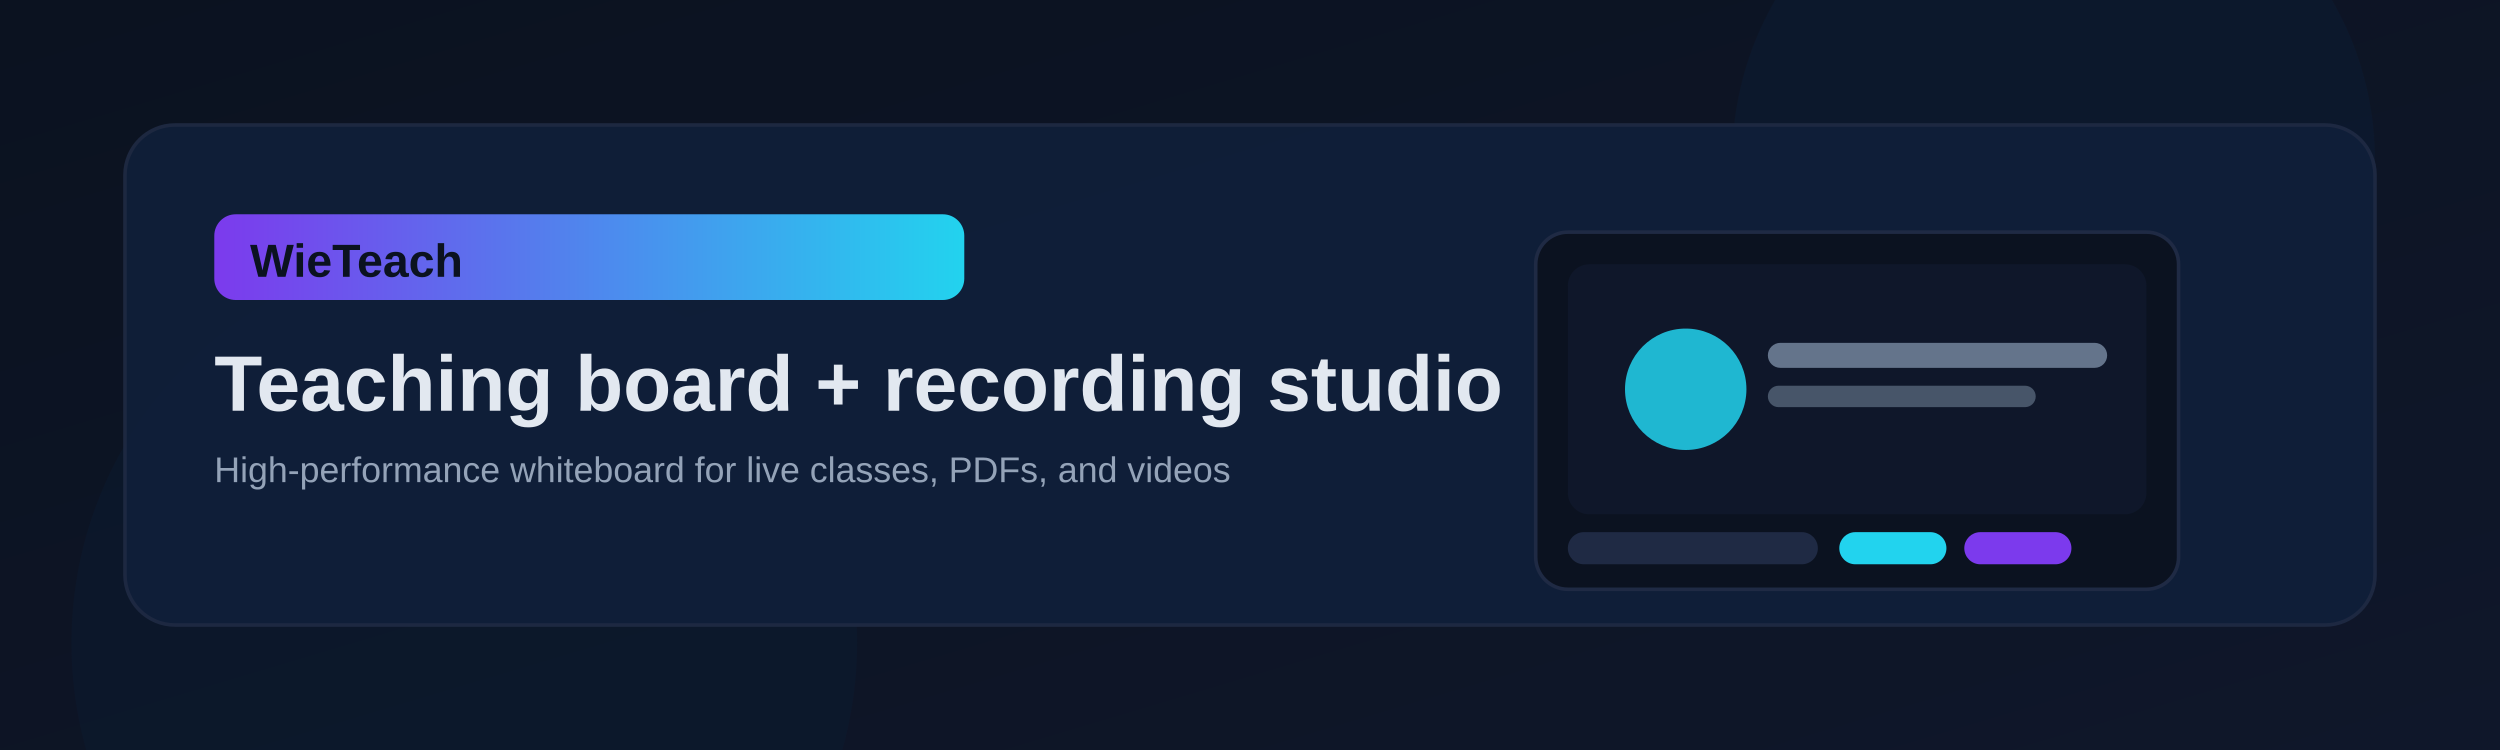
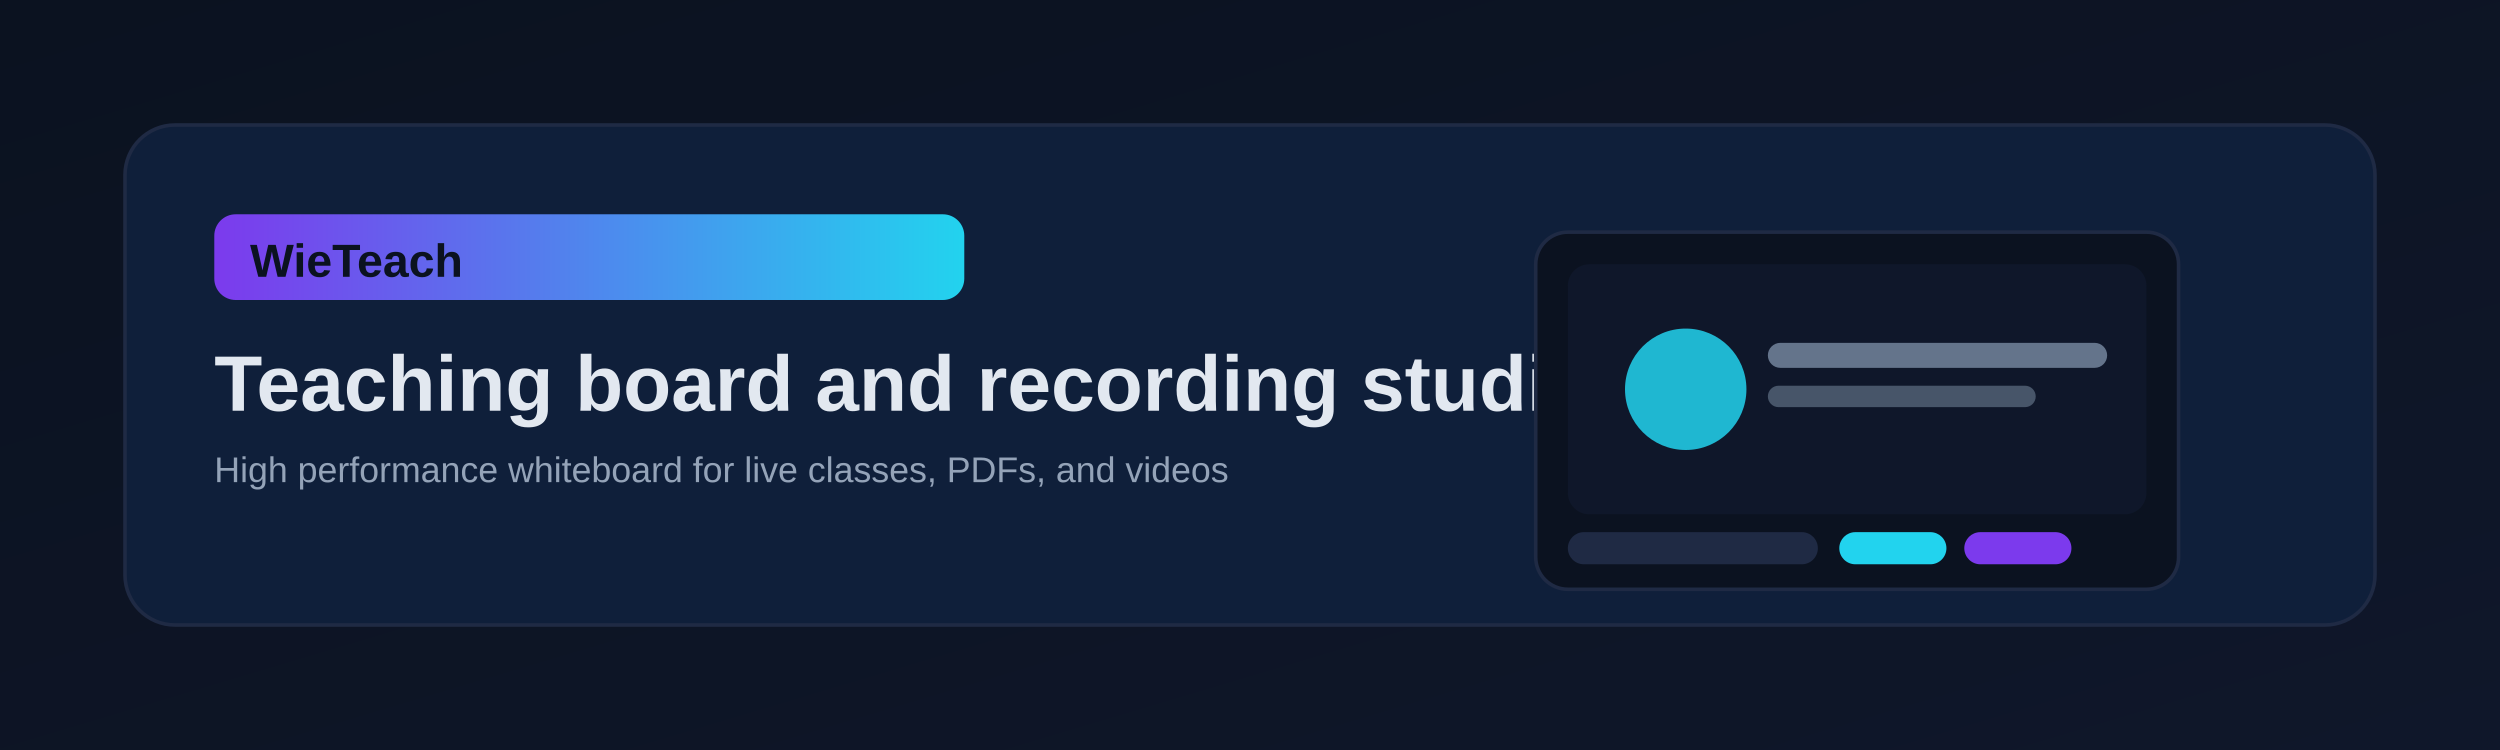
- <svg xmlns="http://www.w3.org/2000/svg" width="1400" height="420" viewBox="0 0 1400 420" role="img" aria-label="WieTeach banner">
+ <svg xmlns="http://www.w3.org/2000/svg" width="1400" height="420" viewBox="0 0 1400 420">
  <defs>
    <linearGradient id="bg" x1="0" x2="1" y1="0" y2="1">
      <stop offset="0" stop-color="#0b1220" />
      <stop offset="1" stop-color="#0f172a" />
    </linearGradient>
    <linearGradient id="accent" x1="0" x2="1" y1="0" y2="0">
      <stop offset="0" stop-color="#7c3aed" />
      <stop offset="1" stop-color="#22d3ee" />
    </linearGradient>
  </defs>
  <rect width="1400" height="420" fill="url(#bg)" />
-   <circle cx="1150" cy="90" r="180" fill="#0b1b33" opacity="0.5" />
-   <circle cx="260" cy="360" r="220" fill="#0b1b33" opacity="0.4" />
-   <rect x="70" y="70" width="1260" height="280" rx="28" fill="#0f1f3a" opacity="0.9" stroke="#1f2a44" stroke-width="2" />
+   <rect x="70" y="70" width="1260" height="280" rx="28" fill="#0f1f3a" stroke="#1f2a44" stroke-width="2" />
  <rect x="120" y="120" width="420" height="48" rx="12" fill="url(#accent)" />
-   <text x="140" y="155" fill="#0b1220" font-family="Arial, Helvetica, sans-serif" font-size="26" font-weight="700">
-     WieTeach
-   </text>
+   <text x="140" y="155" fill="#0b1220" font-family="Arial, Helvetica, sans-serif" font-size="26" font-weight="700">WieTeach</text>
  <text x="120" y="230" fill="#e2e8f0" font-family="Arial, Helvetica, sans-serif" font-size="44" font-weight="700">
-     Teaching board + recording studio
+     Teaching board and recording studio
  </text>
  <text x="120" y="270" fill="#94a3b8" font-family="Arial, Helvetica, sans-serif" font-size="20">
-     High-performance whiteboard for live classes, PDFs, and videos
+     High performance whiteboard for live classes, PDFs, and videos
  </text>
  <g transform="translate(860 130)">
    <rect x="0" y="0" width="360" height="200" rx="18" fill="#0b1220" stroke="#1f2a44" stroke-width="2" />
    <rect x="18" y="18" width="324" height="140" rx="12" fill="#0f172a" />
    <rect x="18" y="168" width="140" height="18" rx="9" fill="#1f2a44" />
    <rect x="170" y="168" width="60" height="18" rx="9" fill="#22d3ee" />
    <rect x="240" y="168" width="60" height="18" rx="9" fill="#7c3aed" />
    <circle cx="84" cy="88" r="34" fill="#22d3ee" opacity="0.85" />
    <rect x="130" y="62" width="190" height="14" rx="7" fill="#64748b" />
    <rect x="130" y="86" width="150" height="12" rx="6" fill="#475569" />
  </g>
</svg>
